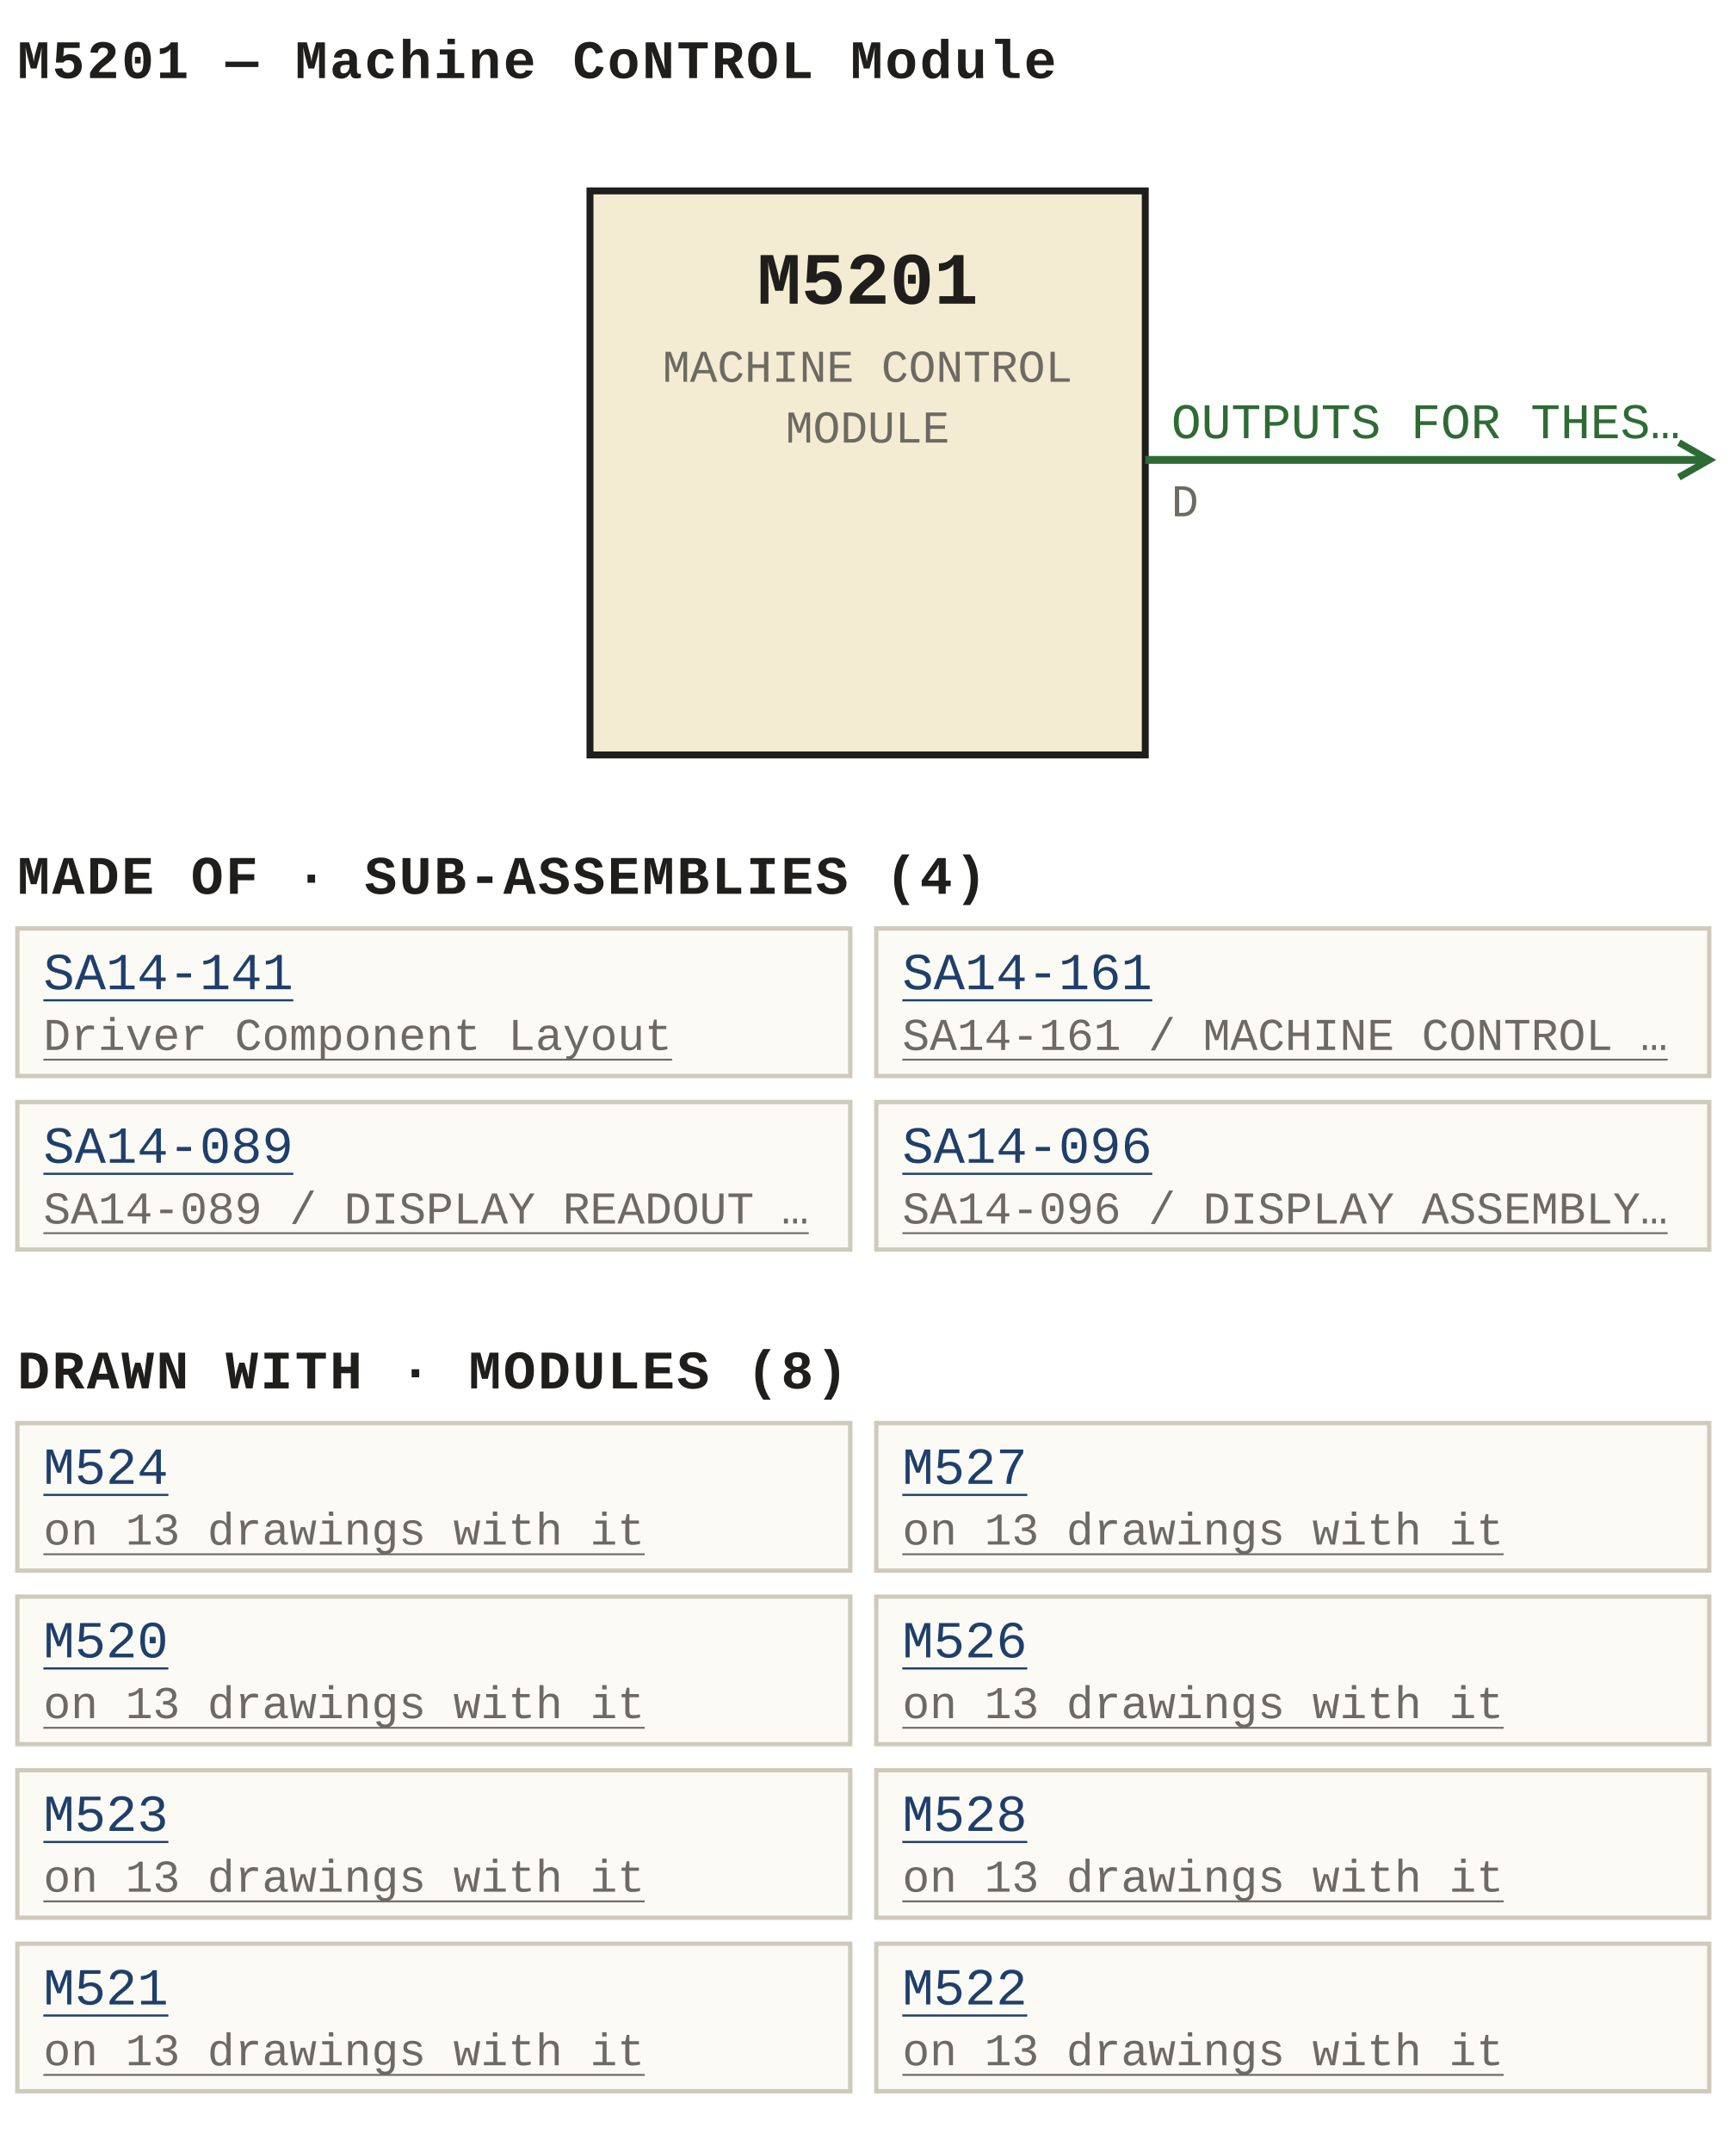
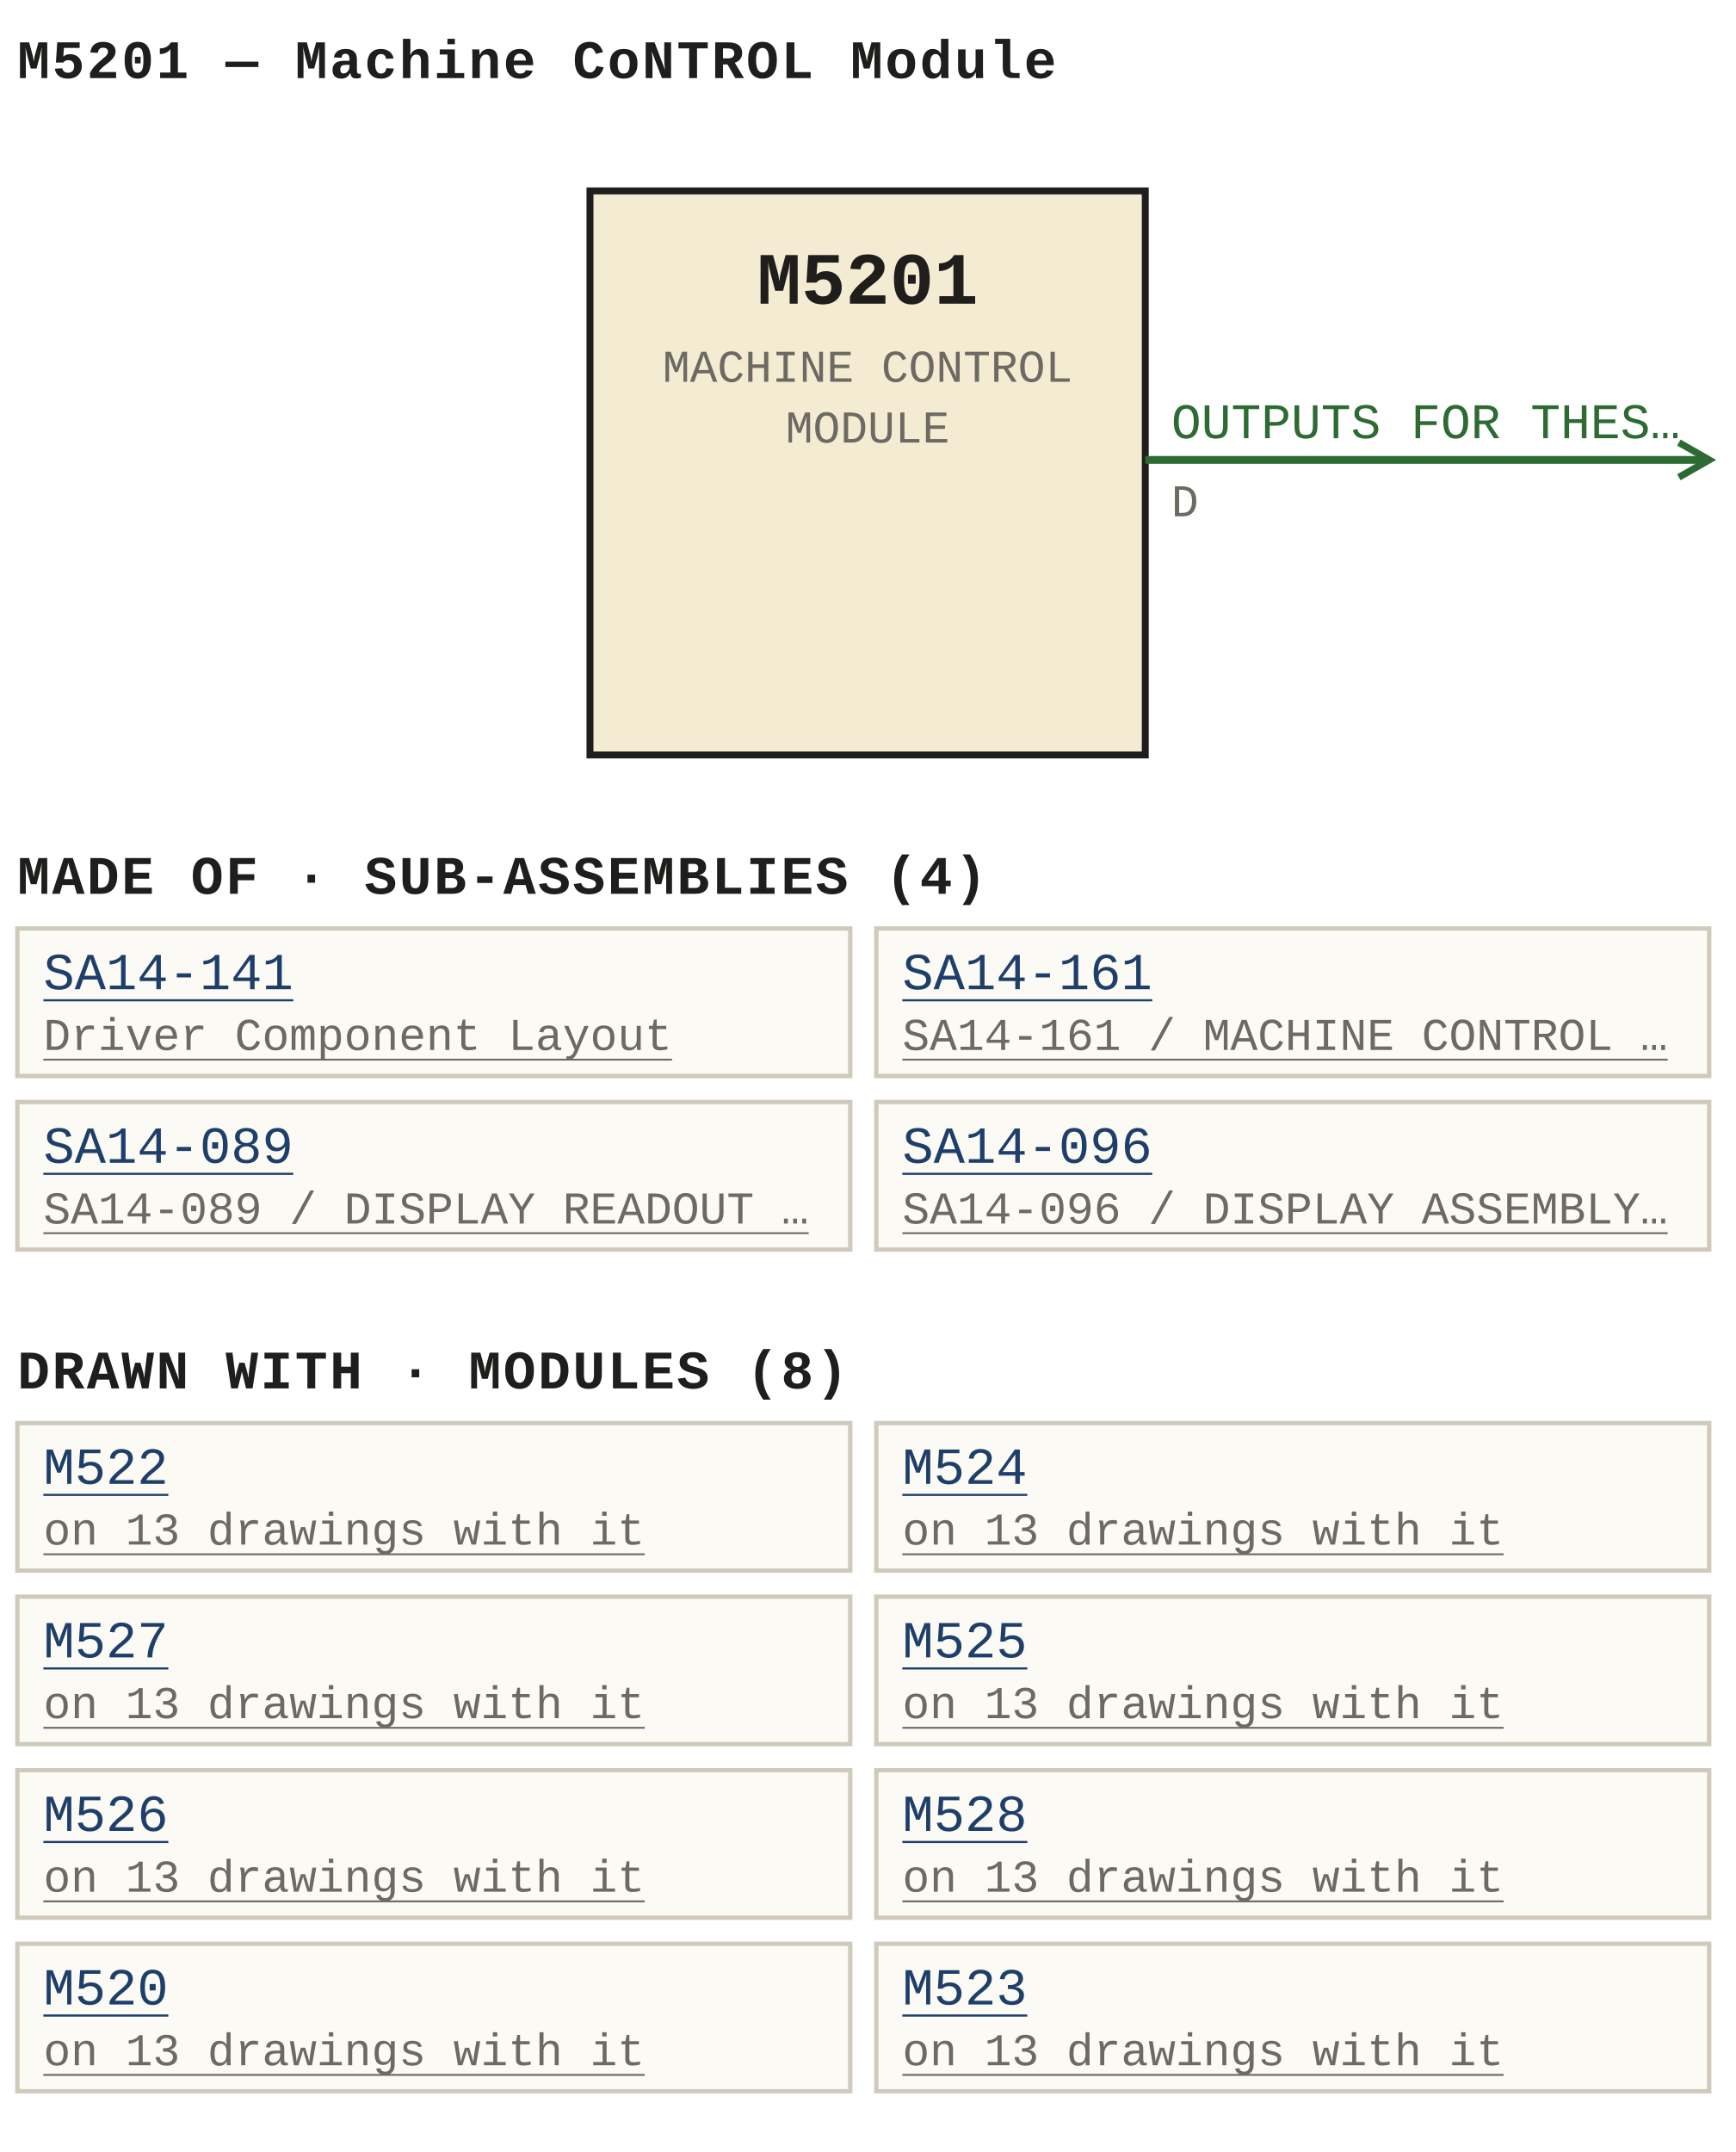
<svg xmlns="http://www.w3.org/2000/svg" class="wp" viewBox="0 0 400 496" width="400" height="496" role="img" aria-label="M5201 connections" style="width:100%;max-width:500px;height:auto;background:#fbfaf4">
  <style>.wp text{font-family:"Courier Prime","Courier New",Courier,monospace;fill:#1f1e1c;font-size:12px} .wp .f{fill:#6d6a63;font-size:10.5px} .wp .h{font-size:12.5px;font-weight:700;letter-spacing:.04em} .wp .b{font-size:17px;font-weight:700} .wp a text{fill:#1f3f6b;text-decoration:underline} .wp a:hover rect{fill:#efe9d2}</style>
  <text x="4" y="18" class="h">M5201 — Machine CoNTROL Module</text>
  <rect x="136" y="44" width="128" height="130" fill="#f4ecd2" stroke="#1f1e1c" stroke-width="1.6" />
  <text x="200.0" y="70" class="b" text-anchor="middle">M5201</text>
  <text x="200.0" y="88" class="f" text-anchor="middle">MACHINE CONTROL</text>
  <text x="200.0" y="102" class="f" text-anchor="middle">MODULE</text>
  <line x1="264" y1="106" x2="394" y2="106" stroke="#2e6b34" stroke-width="1.8" />
  <path d="M387,102 L394,106 L387,110" fill="none" stroke="#2e6b34" stroke-width="1.6" />
  <text x="270" y="101" text-anchor="start" style="font-size:11.5px;fill:#2e6b34">OUTPUTS FOR THES…</text>
  <text x="270" y="119" text-anchor="start" class="f">D</text>
  <text x="4" y="206" class="h">MADE OF · SUB-ASSEMBLIES (4)</text>
  <a href="../../PAGES/Register-Circuit-boards-SA14-nnn.html#sa14-141">
    <rect x="4" y="214" width="192" height="34" fill="#fbfaf4" stroke="#cfcabc" />
    <text x="10" y="228">SA14-141</text>
    <text x="10" y="242" class="f">Driver Component Layout</text>
  </a>
  <a href="../../PAGES/Register-Circuit-boards-SA14-nnn.html#sa14-161">
    <rect x="202" y="214" width="192" height="34" fill="#fbfaf4" stroke="#cfcabc" />
    <text x="208" y="228">SA14-161</text>
    <text x="208" y="242" class="f">SA14-161 / MACHINE CONTROL …</text>
  </a>
  <a href="../../PAGES/Register-Circuit-boards-SA14-nnn.html#sa14-089">
    <rect x="4" y="254" width="192" height="34" fill="#fbfaf4" stroke="#cfcabc" />
    <text x="10" y="268">SA14-089</text>
    <text x="10" y="282" class="f">SA14-089 / DISPLAY READOUT …</text>
  </a>
  <a href="../../PAGES/Register-Circuit-boards-SA14-nnn.html#sa14-096">
    <rect x="202" y="254" width="192" height="34" fill="#fbfaf4" stroke="#cfcabc" />
    <text x="208" y="268">SA14-096</text>
    <text x="208" y="282" class="f">SA14-096 / DISPLAY ASSEMBLY…</text>
  </a>
  <text x="4" y="320" class="h">DRAWN WITH · MODULES (8)</text>
-   <a href="../../PAGES/M524.html">
+   <a href="../../PAGES/M522.html">
    <rect x="4" y="328" width="192" height="34" fill="#fbfaf4" stroke="#cfcabc" />
-     <text x="10" y="342">M524</text>
+     <text x="10" y="342">M522</text>
    <text x="10" y="356" class="f">on 13 drawings with it</text>
  </a>
-   <a href="../../PAGES/M527.html">
+   <a href="../../PAGES/M524.html">
    <rect x="202" y="328" width="192" height="34" fill="#fbfaf4" stroke="#cfcabc" />
-     <text x="208" y="342">M527</text>
+     <text x="208" y="342">M524</text>
    <text x="208" y="356" class="f">on 13 drawings with it</text>
  </a>
-   <a href="../../PAGES/M520.html">
+   <a href="../../PAGES/M527.html">
    <rect x="4" y="368" width="192" height="34" fill="#fbfaf4" stroke="#cfcabc" />
-     <text x="10" y="382">M520</text>
+     <text x="10" y="382">M527</text>
    <text x="10" y="396" class="f">on 13 drawings with it</text>
  </a>
-   <a href="../../PAGES/M526.html">
+   <a href="../../PAGES/M525.html">
    <rect x="202" y="368" width="192" height="34" fill="#fbfaf4" stroke="#cfcabc" />
-     <text x="208" y="382">M526</text>
+     <text x="208" y="382">M525</text>
    <text x="208" y="396" class="f">on 13 drawings with it</text>
  </a>
-   <a href="../../PAGES/M523.html">
+   <a href="../../PAGES/M526.html">
    <rect x="4" y="408" width="192" height="34" fill="#fbfaf4" stroke="#cfcabc" />
-     <text x="10" y="422">M523</text>
+     <text x="10" y="422">M526</text>
    <text x="10" y="436" class="f">on 13 drawings with it</text>
  </a>
  <a href="../../PAGES/M528.html">
    <rect x="202" y="408" width="192" height="34" fill="#fbfaf4" stroke="#cfcabc" />
    <text x="208" y="422">M528</text>
    <text x="208" y="436" class="f">on 13 drawings with it</text>
  </a>
-   <a href="../../PAGES/M521.html">
+   <a href="../../PAGES/M520.html">
    <rect x="4" y="448" width="192" height="34" fill="#fbfaf4" stroke="#cfcabc" />
-     <text x="10" y="462">M521</text>
+     <text x="10" y="462">M520</text>
    <text x="10" y="476" class="f">on 13 drawings with it</text>
  </a>
-   <a href="../../PAGES/M522.html">
+   <a href="../../PAGES/M523.html">
    <rect x="202" y="448" width="192" height="34" fill="#fbfaf4" stroke="#cfcabc" />
-     <text x="208" y="462">M522</text>
+     <text x="208" y="462">M523</text>
    <text x="208" y="476" class="f">on 13 drawings with it</text>
  </a>
</svg>
